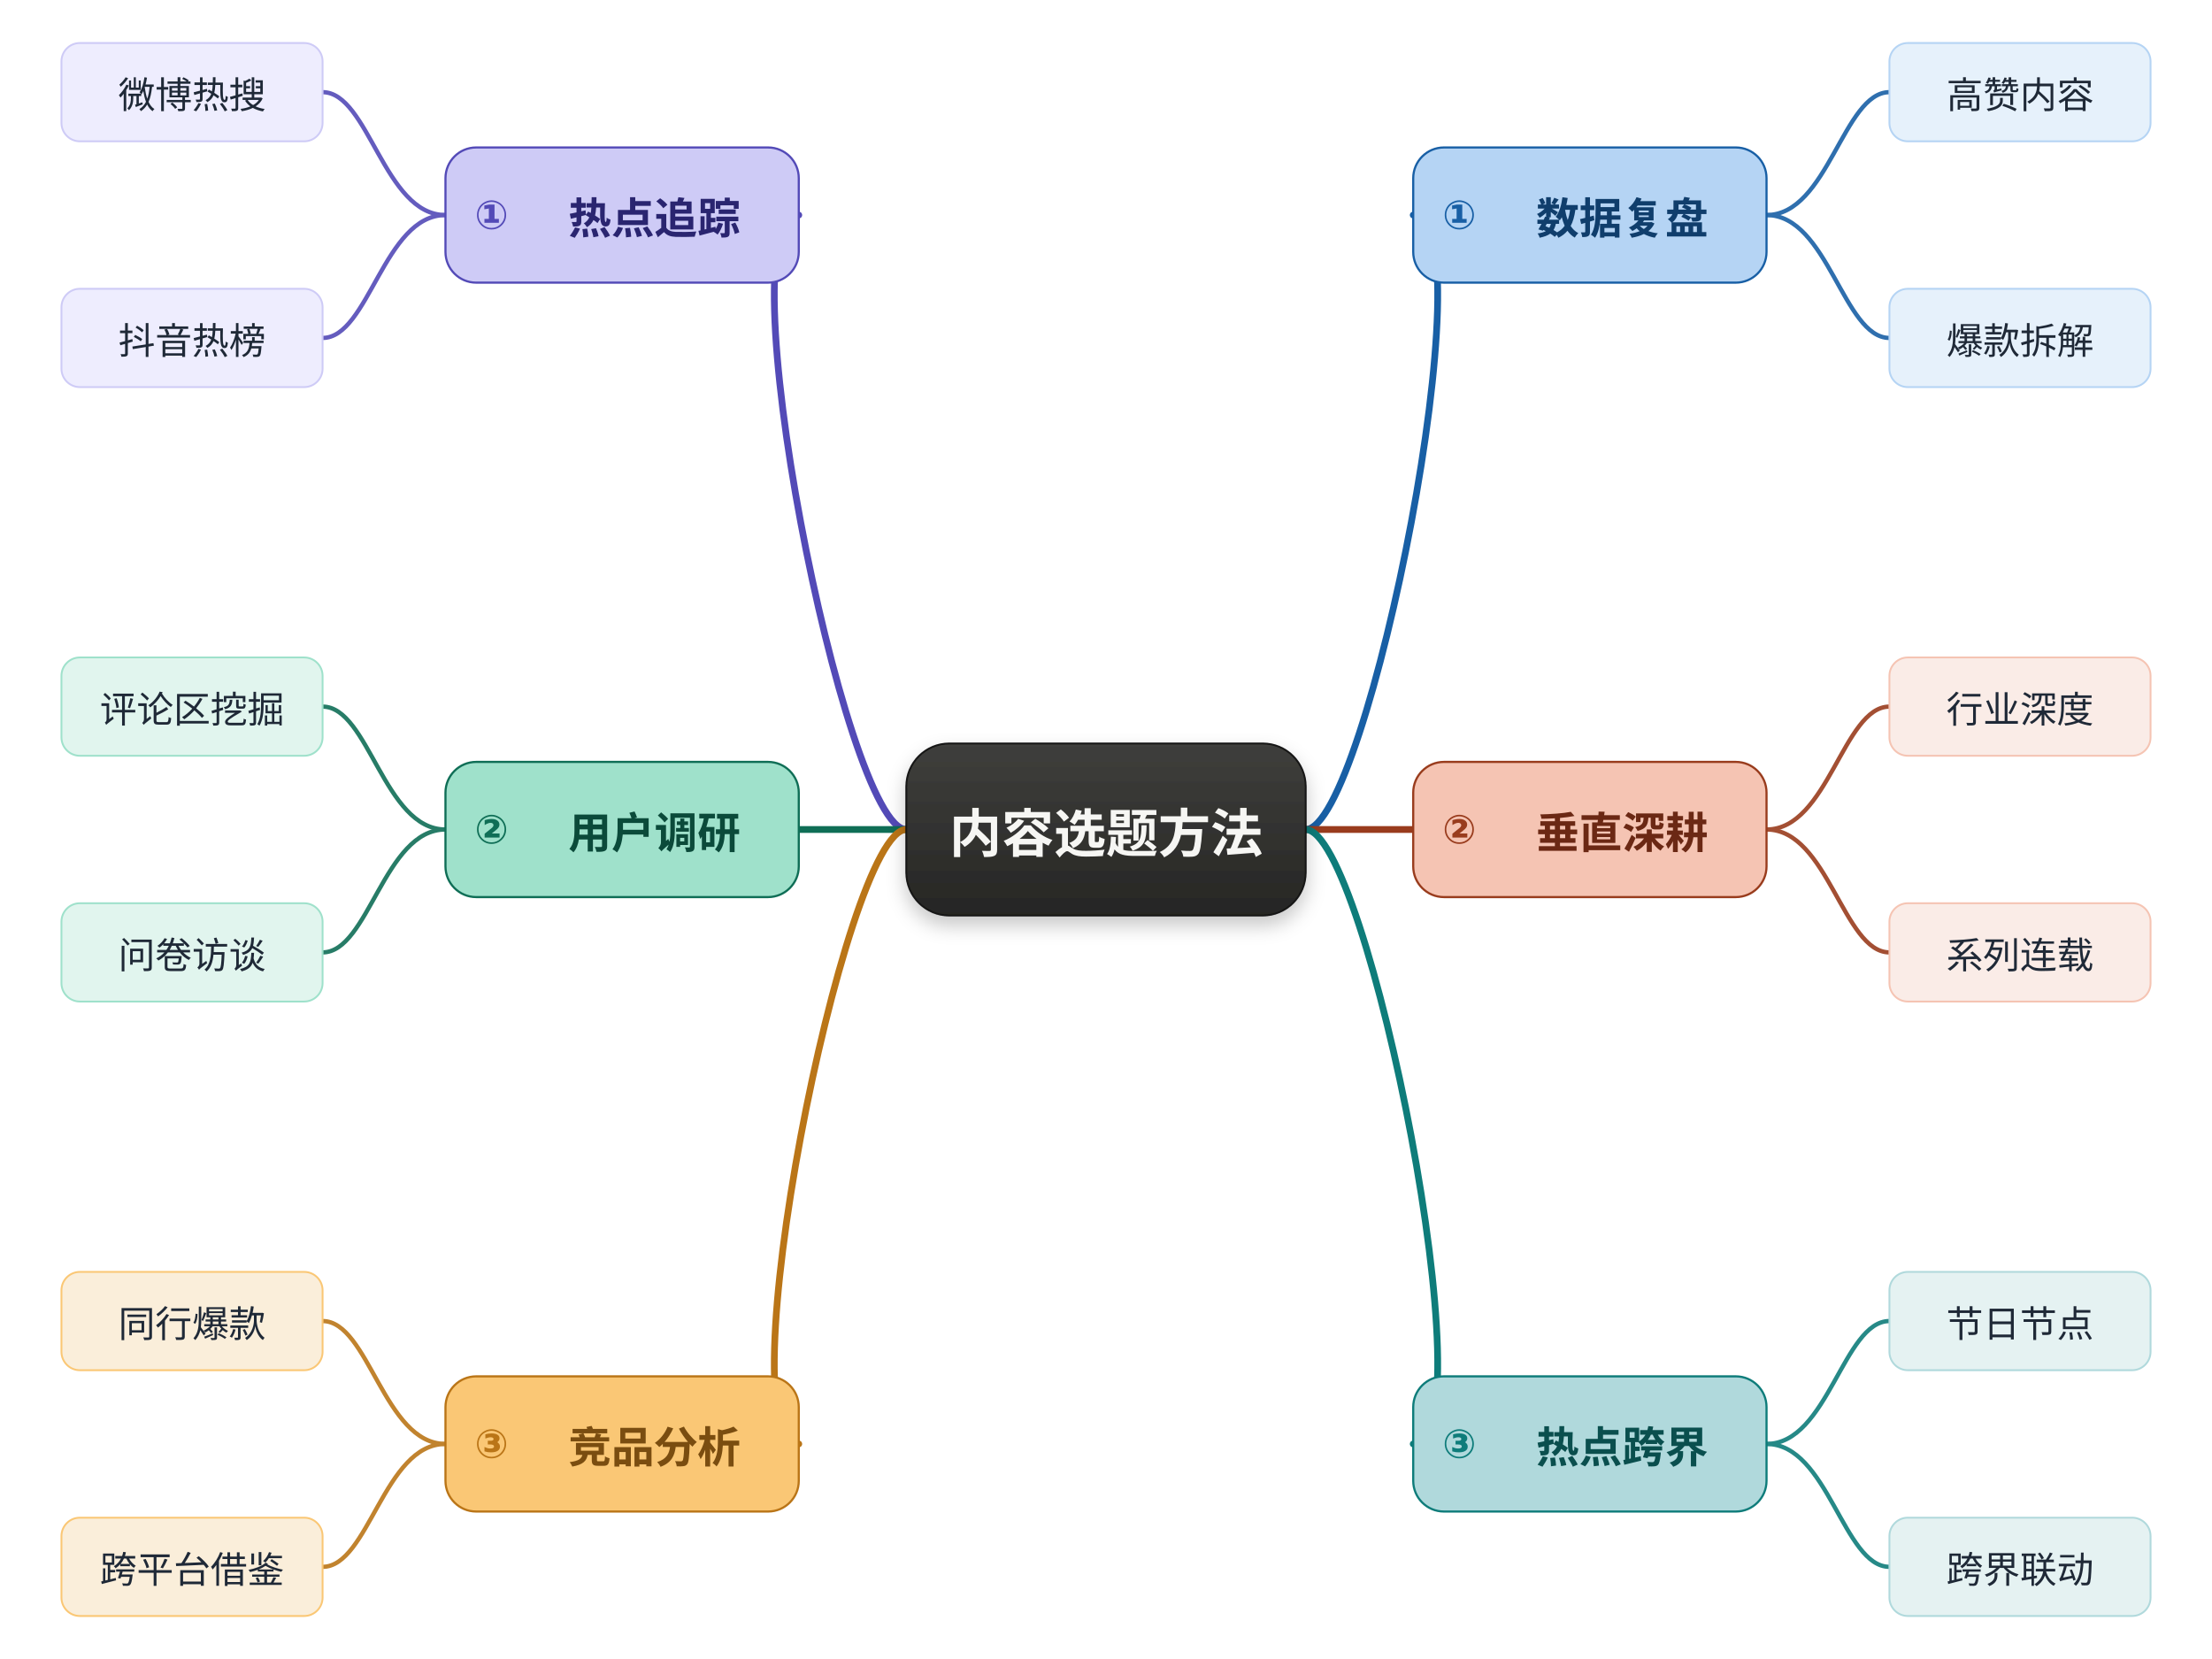
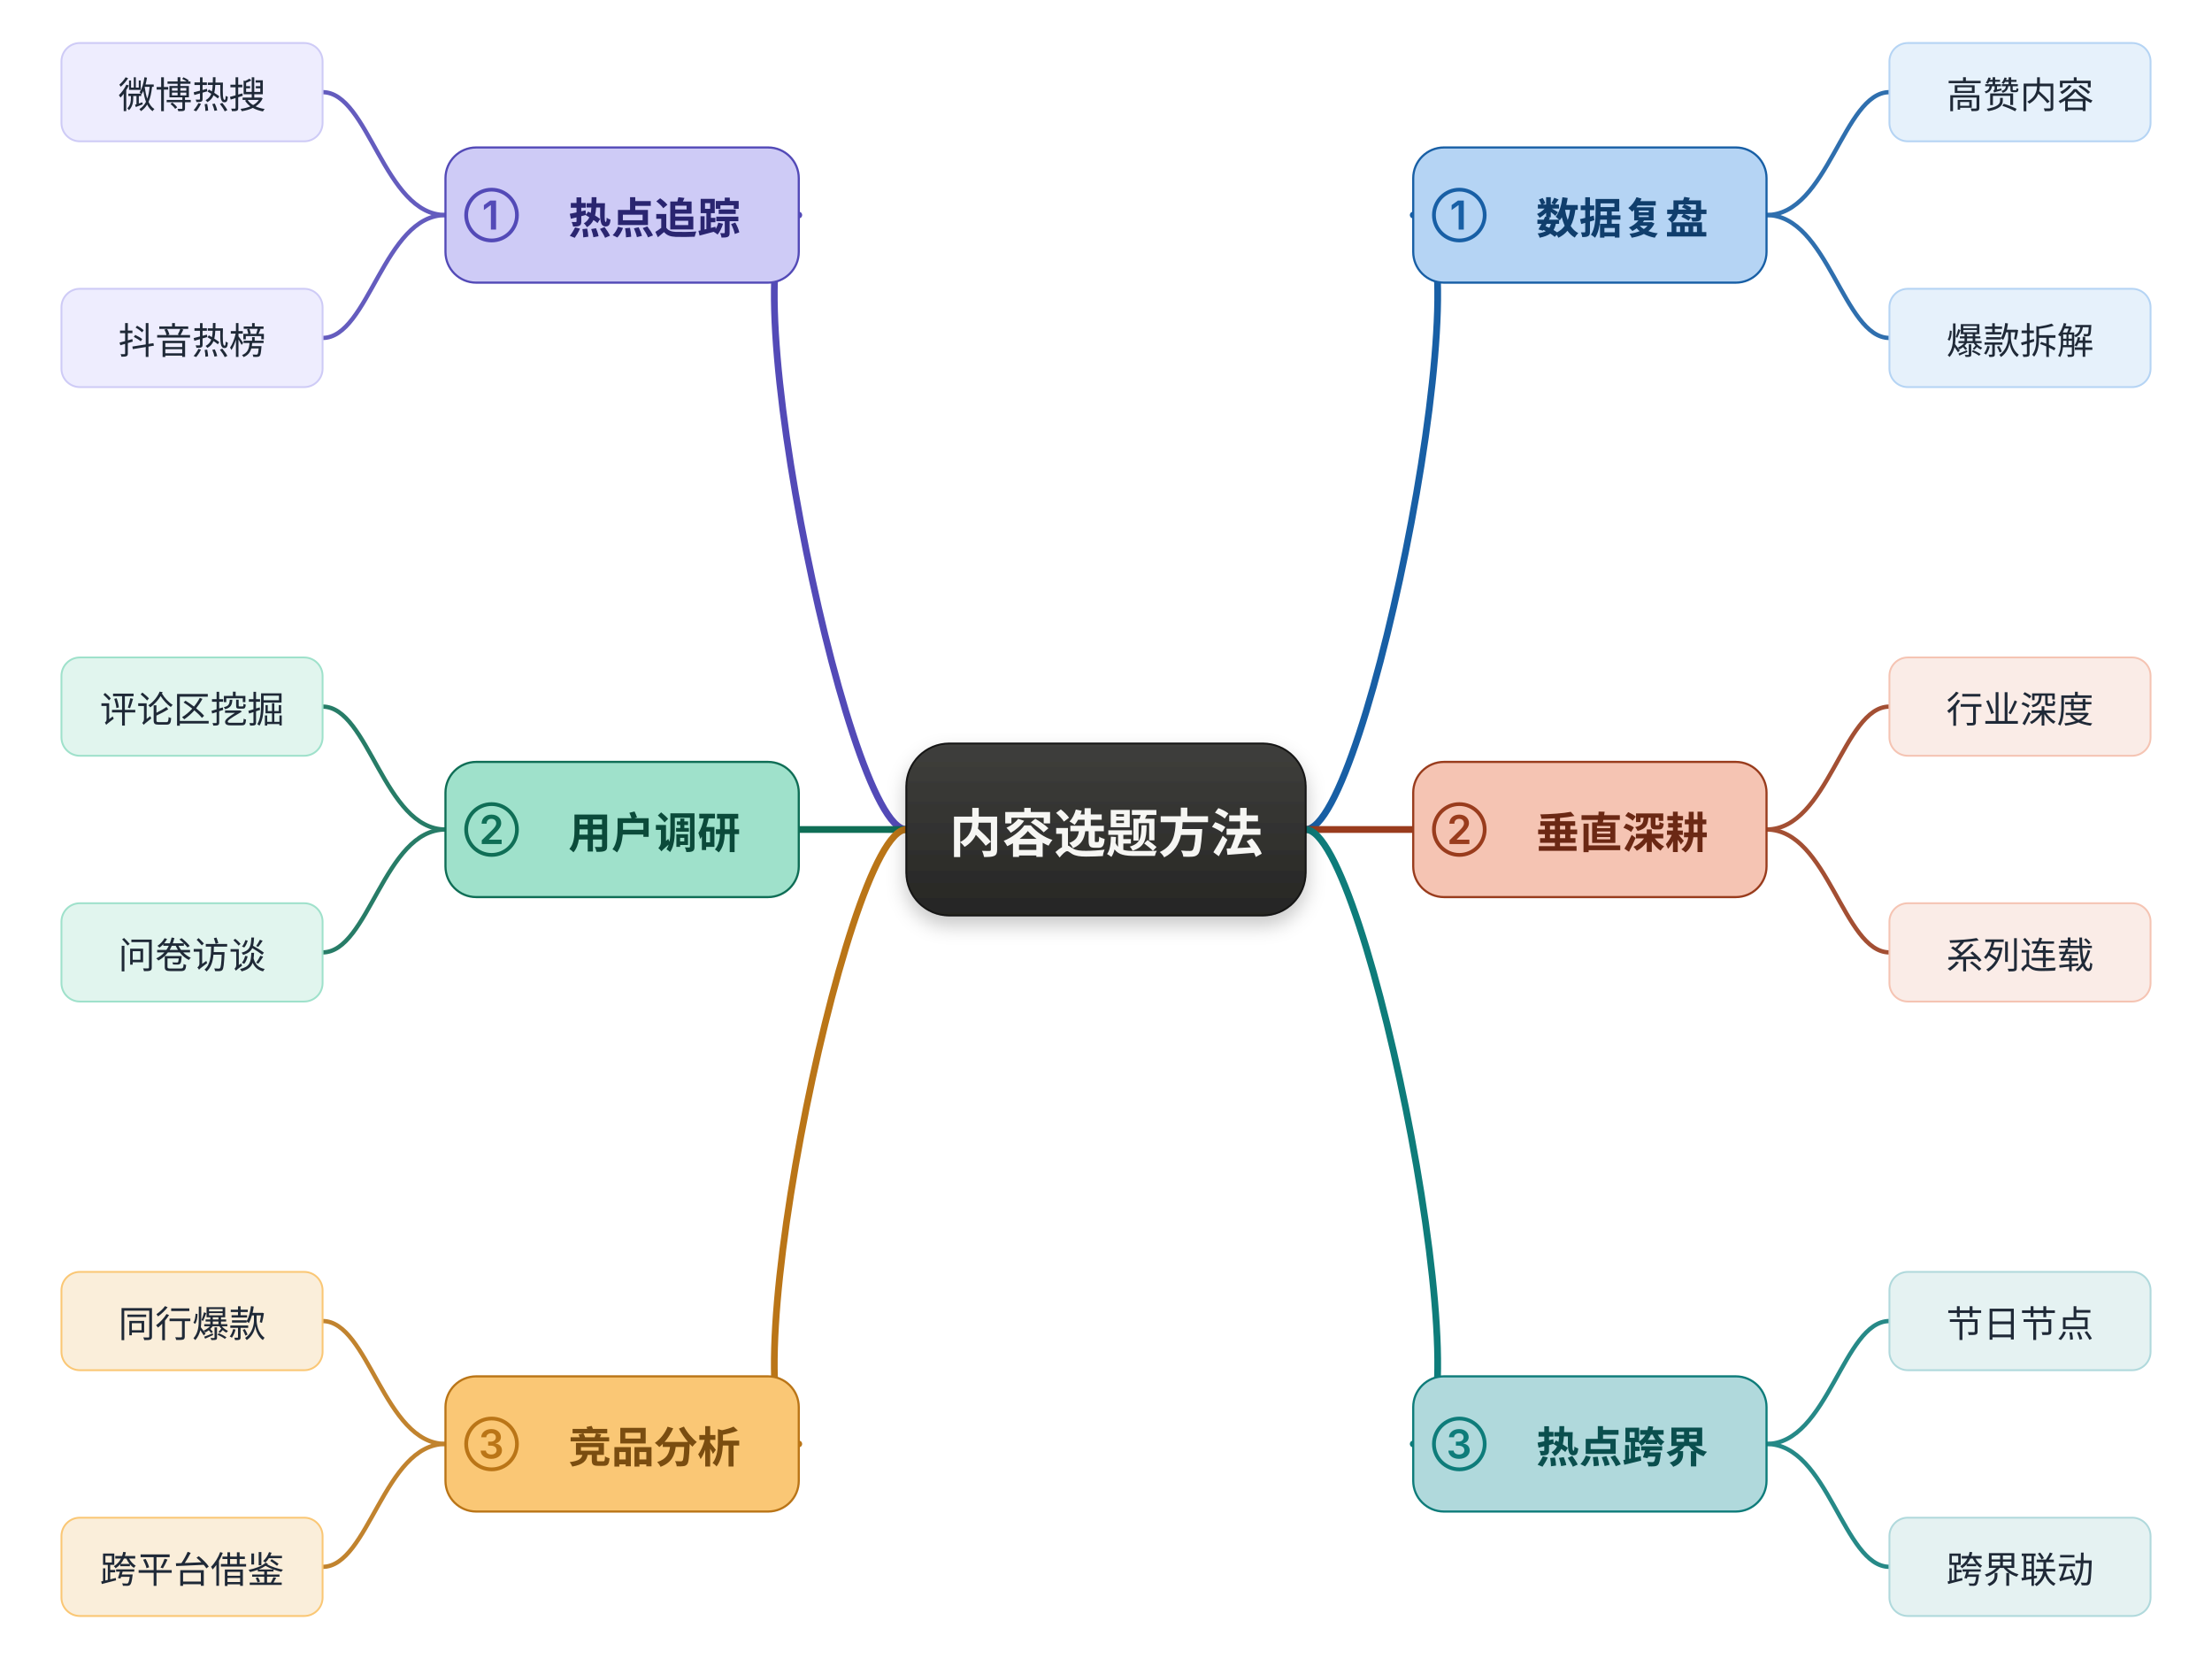
<svg xmlns="http://www.w3.org/2000/svg" viewBox="0 0 720 540" width="100%" role="img">
  <defs>
    <filter id="centerShadow" x="-20%" y="-20%" width="140%" height="140%">
      <feGaussianBlur stdDeviation="3" in="SourceAlpha" />
      <feOffset dx="0" dy="3" result="offsetblur" />
      <feComponentTransfer>
        <feFuncA type="linear" slope="0.22" />
      </feComponentTransfer>
      <feMerge>
        <feMergeNode />
        <feMergeNode in="SourceGraphic" />
      </feMerge>
    </filter>
    <linearGradient id="centerGrad" x1="0" y1="0" x2="0" y2="1">
      <stop offset="0%" stop-color="#3F3F3C" />
      <stop offset="100%" stop-color="#262624" />
    </linearGradient>
  </defs>
  <g fill="none" stroke-width="2.2" stroke-linecap="round">
    <path d="M295,270 C275,270 235,70 260,70" stroke="#534AB7" />
    <path d="M295,270 L260,270" stroke="#0F6E56" />
    <path d="M295,270 C275,270 235,470 260,470" stroke="#BA7517" />
    <path d="M425,270 C445,270 485,70 460,70" stroke="#185FA5" />
    <path d="M425,270 L460,270" stroke="#993C1D" />
    <path d="M425,270 C445,270 485,470 460,470" stroke="#0E7C7A" />
  </g>
  <g fill="none" stroke-width="1.4" stroke-linecap="round" opacity="0.9">
    <path d="M145,70 C125,70 120,30 105,30" stroke="#534AB7" />
    <path d="M145,70 C125,70 120,110 105,110" stroke="#534AB7" />
    <path d="M145,270 C125,270 120,230 105,230" stroke="#0F6E56" />
    <path d="M145,270 C125,270 120,310 105,310" stroke="#0F6E56" />
    <path d="M145,470 C125,470 120,430 105,430" stroke="#BA7517" />
    <path d="M145,470 C125,470 120,510 105,510" stroke="#BA7517" />
    <path d="M575,70 C595,70 600,30 615,30" stroke="#185FA5" />
    <path d="M575,70 C595,70 600,110 615,110" stroke="#185FA5" />
    <path d="M575,270 C595,270 600,230 615,230" stroke="#993C1D" />
    <path d="M575,270 C595,270 600,310 615,310" stroke="#993C1D" />
    <path d="M575,470 C595,470 600,430 615,430" stroke="#0E7C7A" />
    <path d="M575,470 C595,470 600,510 615,510" stroke="#0E7C7A" />
  </g>
  <g filter="url(#centerShadow)">
    <rect x="295" y="242" width="130" height="56" rx="14" fill="url(#centerGrad)" stroke="#161614" stroke-width="0.6" />
-     <text x="360" y="270" text-anchor="middle" dominant-baseline="central" font-family="sans-serif" font-size="17" font-weight="700" fill="#F6F6F3">内容选题方法</text>
+     <text x="360" y="270" text-anchor="middle" dominant-baseline="central" font-family="-apple-system, BlinkMacSystemFont, 'PingFang SC', sans-serif" font-size="17" font-weight="700" fill="#F6F6F3">内容选题方法</text>
  </g>
  <g>
    <rect x="145" y="48" width="115" height="44" rx="10" fill="#CECBF6" stroke="#534AB7" stroke-width="0.7" />
-     <text x="160" y="70" text-anchor="middle" dominant-baseline="central" font-family="sans-serif" font-size="13" font-weight="600" fill="#534AB7">①</text>
-     <text x="213" y="70" text-anchor="middle" dominant-baseline="central" font-family="sans-serif" font-size="14" font-weight="600" fill="#2A2570">热点追踪</text>
+     <text x="160" y="70" text-anchor="middle" dominant-baseline="central" font-family="-apple-system, BlinkMacSystemFont, 'PingFang SC', sans-serif" font-size="13" font-weight="600" fill="#534AB7">①</text>
+     <text x="213" y="70" text-anchor="middle" dominant-baseline="central" font-family="-apple-system, BlinkMacSystemFont, 'PingFang SC', sans-serif" font-size="14" font-weight="600" fill="#2A2570">热点追踪</text>
  </g>
  <g>
    <rect x="145" y="248" width="115" height="44" rx="10" fill="#9FE1CB" stroke="#0F6E56" stroke-width="0.7" />
-     <text x="160" y="270" text-anchor="middle" dominant-baseline="central" font-family="sans-serif" font-size="13" font-weight="600" fill="#0F6E56">②</text>
-     <text x="213" y="270" text-anchor="middle" dominant-baseline="central" font-family="sans-serif" font-size="14" font-weight="600" fill="#0B4A3A">用户调研</text>
+     <text x="160" y="270" text-anchor="middle" dominant-baseline="central" font-family="-apple-system, BlinkMacSystemFont, 'PingFang SC', sans-serif" font-size="13" font-weight="600" fill="#0F6E56">②</text>
+     <text x="213" y="270" text-anchor="middle" dominant-baseline="central" font-family="-apple-system, BlinkMacSystemFont, 'PingFang SC', sans-serif" font-size="14" font-weight="600" fill="#0B4A3A">用户调研</text>
  </g>
  <g>
    <rect x="145" y="448" width="115" height="44" rx="10" fill="#FAC775" stroke="#BA7517" stroke-width="0.7" />
-     <text x="160" y="470" text-anchor="middle" dominant-baseline="central" font-family="sans-serif" font-size="13" font-weight="600" fill="#BA7517">③</text>
-     <text x="213" y="470" text-anchor="middle" dominant-baseline="central" font-family="sans-serif" font-size="14" font-weight="600" fill="#7A4D10">竞品分析</text>
+     <text x="160" y="470" text-anchor="middle" dominant-baseline="central" font-family="-apple-system, BlinkMacSystemFont, 'PingFang SC', sans-serif" font-size="13" font-weight="600" fill="#BA7517">③</text>
+     <text x="213" y="470" text-anchor="middle" dominant-baseline="central" font-family="-apple-system, BlinkMacSystemFont, 'PingFang SC', sans-serif" font-size="14" font-weight="600" fill="#7A4D10">竞品分析</text>
  </g>
  <g>
    <rect x="460" y="48" width="115" height="44" rx="10" fill="#B5D4F4" stroke="#185FA5" stroke-width="0.7" />
-     <text x="475" y="70" text-anchor="middle" dominant-baseline="central" font-family="sans-serif" font-size="13" font-weight="600" fill="#185FA5">①</text>
-     <text x="528" y="70" text-anchor="middle" dominant-baseline="central" font-family="sans-serif" font-size="14" font-weight="600" fill="#103E6C">数据复盘</text>
+     <text x="475" y="70" text-anchor="middle" dominant-baseline="central" font-family="-apple-system, BlinkMacSystemFont, 'PingFang SC', sans-serif" font-size="13" font-weight="600" fill="#185FA5">①</text>
+     <text x="528" y="70" text-anchor="middle" dominant-baseline="central" font-family="-apple-system, BlinkMacSystemFont, 'PingFang SC', sans-serif" font-size="14" font-weight="600" fill="#103E6C">数据复盘</text>
  </g>
  <g>
    <rect x="460" y="248" width="115" height="44" rx="10" fill="#F5C4B3" stroke="#993C1D" stroke-width="0.7" />
-     <text x="475" y="270" text-anchor="middle" dominant-baseline="central" font-family="sans-serif" font-size="13" font-weight="600" fill="#993C1D">②</text>
-     <text x="528" y="270" text-anchor="middle" dominant-baseline="central" font-family="sans-serif" font-size="14" font-weight="600" fill="#6B2814">垂直深耕</text>
+     <text x="475" y="270" text-anchor="middle" dominant-baseline="central" font-family="-apple-system, BlinkMacSystemFont, 'PingFang SC', sans-serif" font-size="13" font-weight="600" fill="#993C1D">②</text>
+     <text x="528" y="270" text-anchor="middle" dominant-baseline="central" font-family="-apple-system, BlinkMacSystemFont, 'PingFang SC', sans-serif" font-size="14" font-weight="600" fill="#6B2814">垂直深耕</text>
  </g>
  <g>
    <rect x="460" y="448" width="115" height="44" rx="10" fill="#B0D9DC" stroke="#0E7C7A" stroke-width="0.7" />
-     <text x="475" y="470" text-anchor="middle" dominant-baseline="central" font-family="sans-serif" font-size="13" font-weight="600" fill="#0E7C7A">③</text>
-     <text x="528" y="470" text-anchor="middle" dominant-baseline="central" font-family="sans-serif" font-size="14" font-weight="600" fill="#0A4F4E">热点跨界</text>
+     <text x="475" y="470" text-anchor="middle" dominant-baseline="central" font-family="-apple-system, BlinkMacSystemFont, 'PingFang SC', sans-serif" font-size="13" font-weight="600" fill="#0E7C7A">③</text>
+     <text x="528" y="470" text-anchor="middle" dominant-baseline="central" font-family="-apple-system, BlinkMacSystemFont, 'PingFang SC', sans-serif" font-size="14" font-weight="600" fill="#0A4F4E">热点跨界</text>
  </g>
  <g>
    <rect x="20" y="14" width="85" height="32" rx="6" fill="#EEEDFE" stroke="#CECBF6" stroke-width="0.6" />
-     <text x="62.5" y="30" text-anchor="middle" dominant-baseline="central" font-family="sans-serif" font-size="12" font-weight="500" fill="#1F2937">微博热搜</text>
+     <text x="62.5" y="30" text-anchor="middle" dominant-baseline="central" font-family="-apple-system, BlinkMacSystemFont, 'PingFang SC', sans-serif" font-size="12" font-weight="500" fill="#1F2937">微博热搜</text>
  </g>
  <g>
    <rect x="20" y="94" width="85" height="32" rx="6" fill="#EEEDFE" stroke="#CECBF6" stroke-width="0.6" />
-     <text x="62.5" y="110" text-anchor="middle" dominant-baseline="central" font-family="sans-serif" font-size="12" font-weight="500" fill="#1F2937">抖音热榜</text>
+     <text x="62.5" y="110" text-anchor="middle" dominant-baseline="central" font-family="-apple-system, BlinkMacSystemFont, 'PingFang SC', sans-serif" font-size="12" font-weight="500" fill="#1F2937">抖音热榜</text>
  </g>
  <g>
    <rect x="20" y="214" width="85" height="32" rx="6" fill="#E1F5EE" stroke="#9FE1CB" stroke-width="0.6" />
-     <text x="62.5" y="230" text-anchor="middle" dominant-baseline="central" font-family="sans-serif" font-size="12" font-weight="500" fill="#1F2937">评论区挖掘</text>
+     <text x="62.5" y="230" text-anchor="middle" dominant-baseline="central" font-family="-apple-system, BlinkMacSystemFont, 'PingFang SC', sans-serif" font-size="12" font-weight="500" fill="#1F2937">评论区挖掘</text>
  </g>
  <g>
    <rect x="20" y="294" width="85" height="32" rx="6" fill="#E1F5EE" stroke="#9FE1CB" stroke-width="0.6" />
-     <text x="62.5" y="310" text-anchor="middle" dominant-baseline="central" font-family="sans-serif" font-size="12" font-weight="500" fill="#1F2937">问卷访谈</text>
+     <text x="62.5" y="310" text-anchor="middle" dominant-baseline="central" font-family="-apple-system, BlinkMacSystemFont, 'PingFang SC', sans-serif" font-size="12" font-weight="500" fill="#1F2937">问卷访谈</text>
  </g>
  <g>
    <rect x="20" y="414" width="85" height="32" rx="6" fill="#FAEEDA" stroke="#FAC775" stroke-width="0.6" />
-     <text x="62.5" y="430" text-anchor="middle" dominant-baseline="central" font-family="sans-serif" font-size="12" font-weight="500" fill="#1F2937">同行爆款</text>
+     <text x="62.5" y="430" text-anchor="middle" dominant-baseline="central" font-family="-apple-system, BlinkMacSystemFont, 'PingFang SC', sans-serif" font-size="12" font-weight="500" fill="#1F2937">同行爆款</text>
  </g>
  <g>
    <rect x="20" y="494" width="85" height="32" rx="6" fill="#FAEEDA" stroke="#FAC775" stroke-width="0.6" />
-     <text x="62.5" y="510" text-anchor="middle" dominant-baseline="central" font-family="sans-serif" font-size="12" font-weight="500" fill="#1F2937">跨平台借鉴</text>
+     <text x="62.5" y="510" text-anchor="middle" dominant-baseline="central" font-family="-apple-system, BlinkMacSystemFont, 'PingFang SC', sans-serif" font-size="12" font-weight="500" fill="#1F2937">跨平台借鉴</text>
  </g>
  <g>
    <rect x="615" y="14" width="85" height="32" rx="6" fill="#E6F1FB" stroke="#B5D4F4" stroke-width="0.6" />
-     <text x="657.5" y="30" text-anchor="middle" dominant-baseline="central" font-family="sans-serif" font-size="12" font-weight="500" fill="#1F2937">高赞内容</text>
+     <text x="657.5" y="30" text-anchor="middle" dominant-baseline="central" font-family="-apple-system, BlinkMacSystemFont, 'PingFang SC', sans-serif" font-size="12" font-weight="500" fill="#1F2937">高赞内容</text>
  </g>
  <g>
    <rect x="615" y="94" width="85" height="32" rx="6" fill="#E6F1FB" stroke="#B5D4F4" stroke-width="0.6" />
-     <text x="657.5" y="110" text-anchor="middle" dominant-baseline="central" font-family="sans-serif" font-size="12" font-weight="500" fill="#1F2937">爆款拆解</text>
+     <text x="657.5" y="110" text-anchor="middle" dominant-baseline="central" font-family="-apple-system, BlinkMacSystemFont, 'PingFang SC', sans-serif" font-size="12" font-weight="500" fill="#1F2937">爆款拆解</text>
  </g>
  <g>
    <rect x="615" y="214" width="85" height="32" rx="6" fill="#FAECE7" stroke="#F5C4B3" stroke-width="0.6" />
-     <text x="657.5" y="230" text-anchor="middle" dominant-baseline="central" font-family="sans-serif" font-size="12" font-weight="500" fill="#1F2937">行业深度</text>
+     <text x="657.5" y="230" text-anchor="middle" dominant-baseline="central" font-family="-apple-system, BlinkMacSystemFont, 'PingFang SC', sans-serif" font-size="12" font-weight="500" fill="#1F2937">行业深度</text>
  </g>
  <g>
    <rect x="615" y="294" width="85" height="32" rx="6" fill="#FAECE7" stroke="#F5C4B3" stroke-width="0.6" />
-     <text x="657.5" y="310" text-anchor="middle" dominant-baseline="central" font-family="sans-serif" font-size="12" font-weight="500" fill="#1F2937">系列连载</text>
+     <text x="657.5" y="310" text-anchor="middle" dominant-baseline="central" font-family="-apple-system, BlinkMacSystemFont, 'PingFang SC', sans-serif" font-size="12" font-weight="500" fill="#1F2937">系列连载</text>
  </g>
  <g>
    <rect x="615" y="414" width="85" height="32" rx="6" fill="#E5F2F2" stroke="#B0D9DC" stroke-width="0.6" />
-     <text x="657.5" y="430" text-anchor="middle" dominant-baseline="central" font-family="sans-serif" font-size="12" font-weight="500" fill="#1F2937">节日节点</text>
+     <text x="657.5" y="430" text-anchor="middle" dominant-baseline="central" font-family="-apple-system, BlinkMacSystemFont, 'PingFang SC', sans-serif" font-size="12" font-weight="500" fill="#1F2937">节日节点</text>
  </g>
  <g>
    <rect x="615" y="494" width="85" height="32" rx="6" fill="#E5F2F2" stroke="#B0D9DC" stroke-width="0.6" />
-     <text x="657.5" y="510" text-anchor="middle" dominant-baseline="central" font-family="sans-serif" font-size="12" font-weight="500" fill="#1F2937">跨界联动</text>
+     <text x="657.5" y="510" text-anchor="middle" dominant-baseline="central" font-family="-apple-system, BlinkMacSystemFont, 'PingFang SC', sans-serif" font-size="12" font-weight="500" fill="#1F2937">跨界联动</text>
  </g>
</svg>
